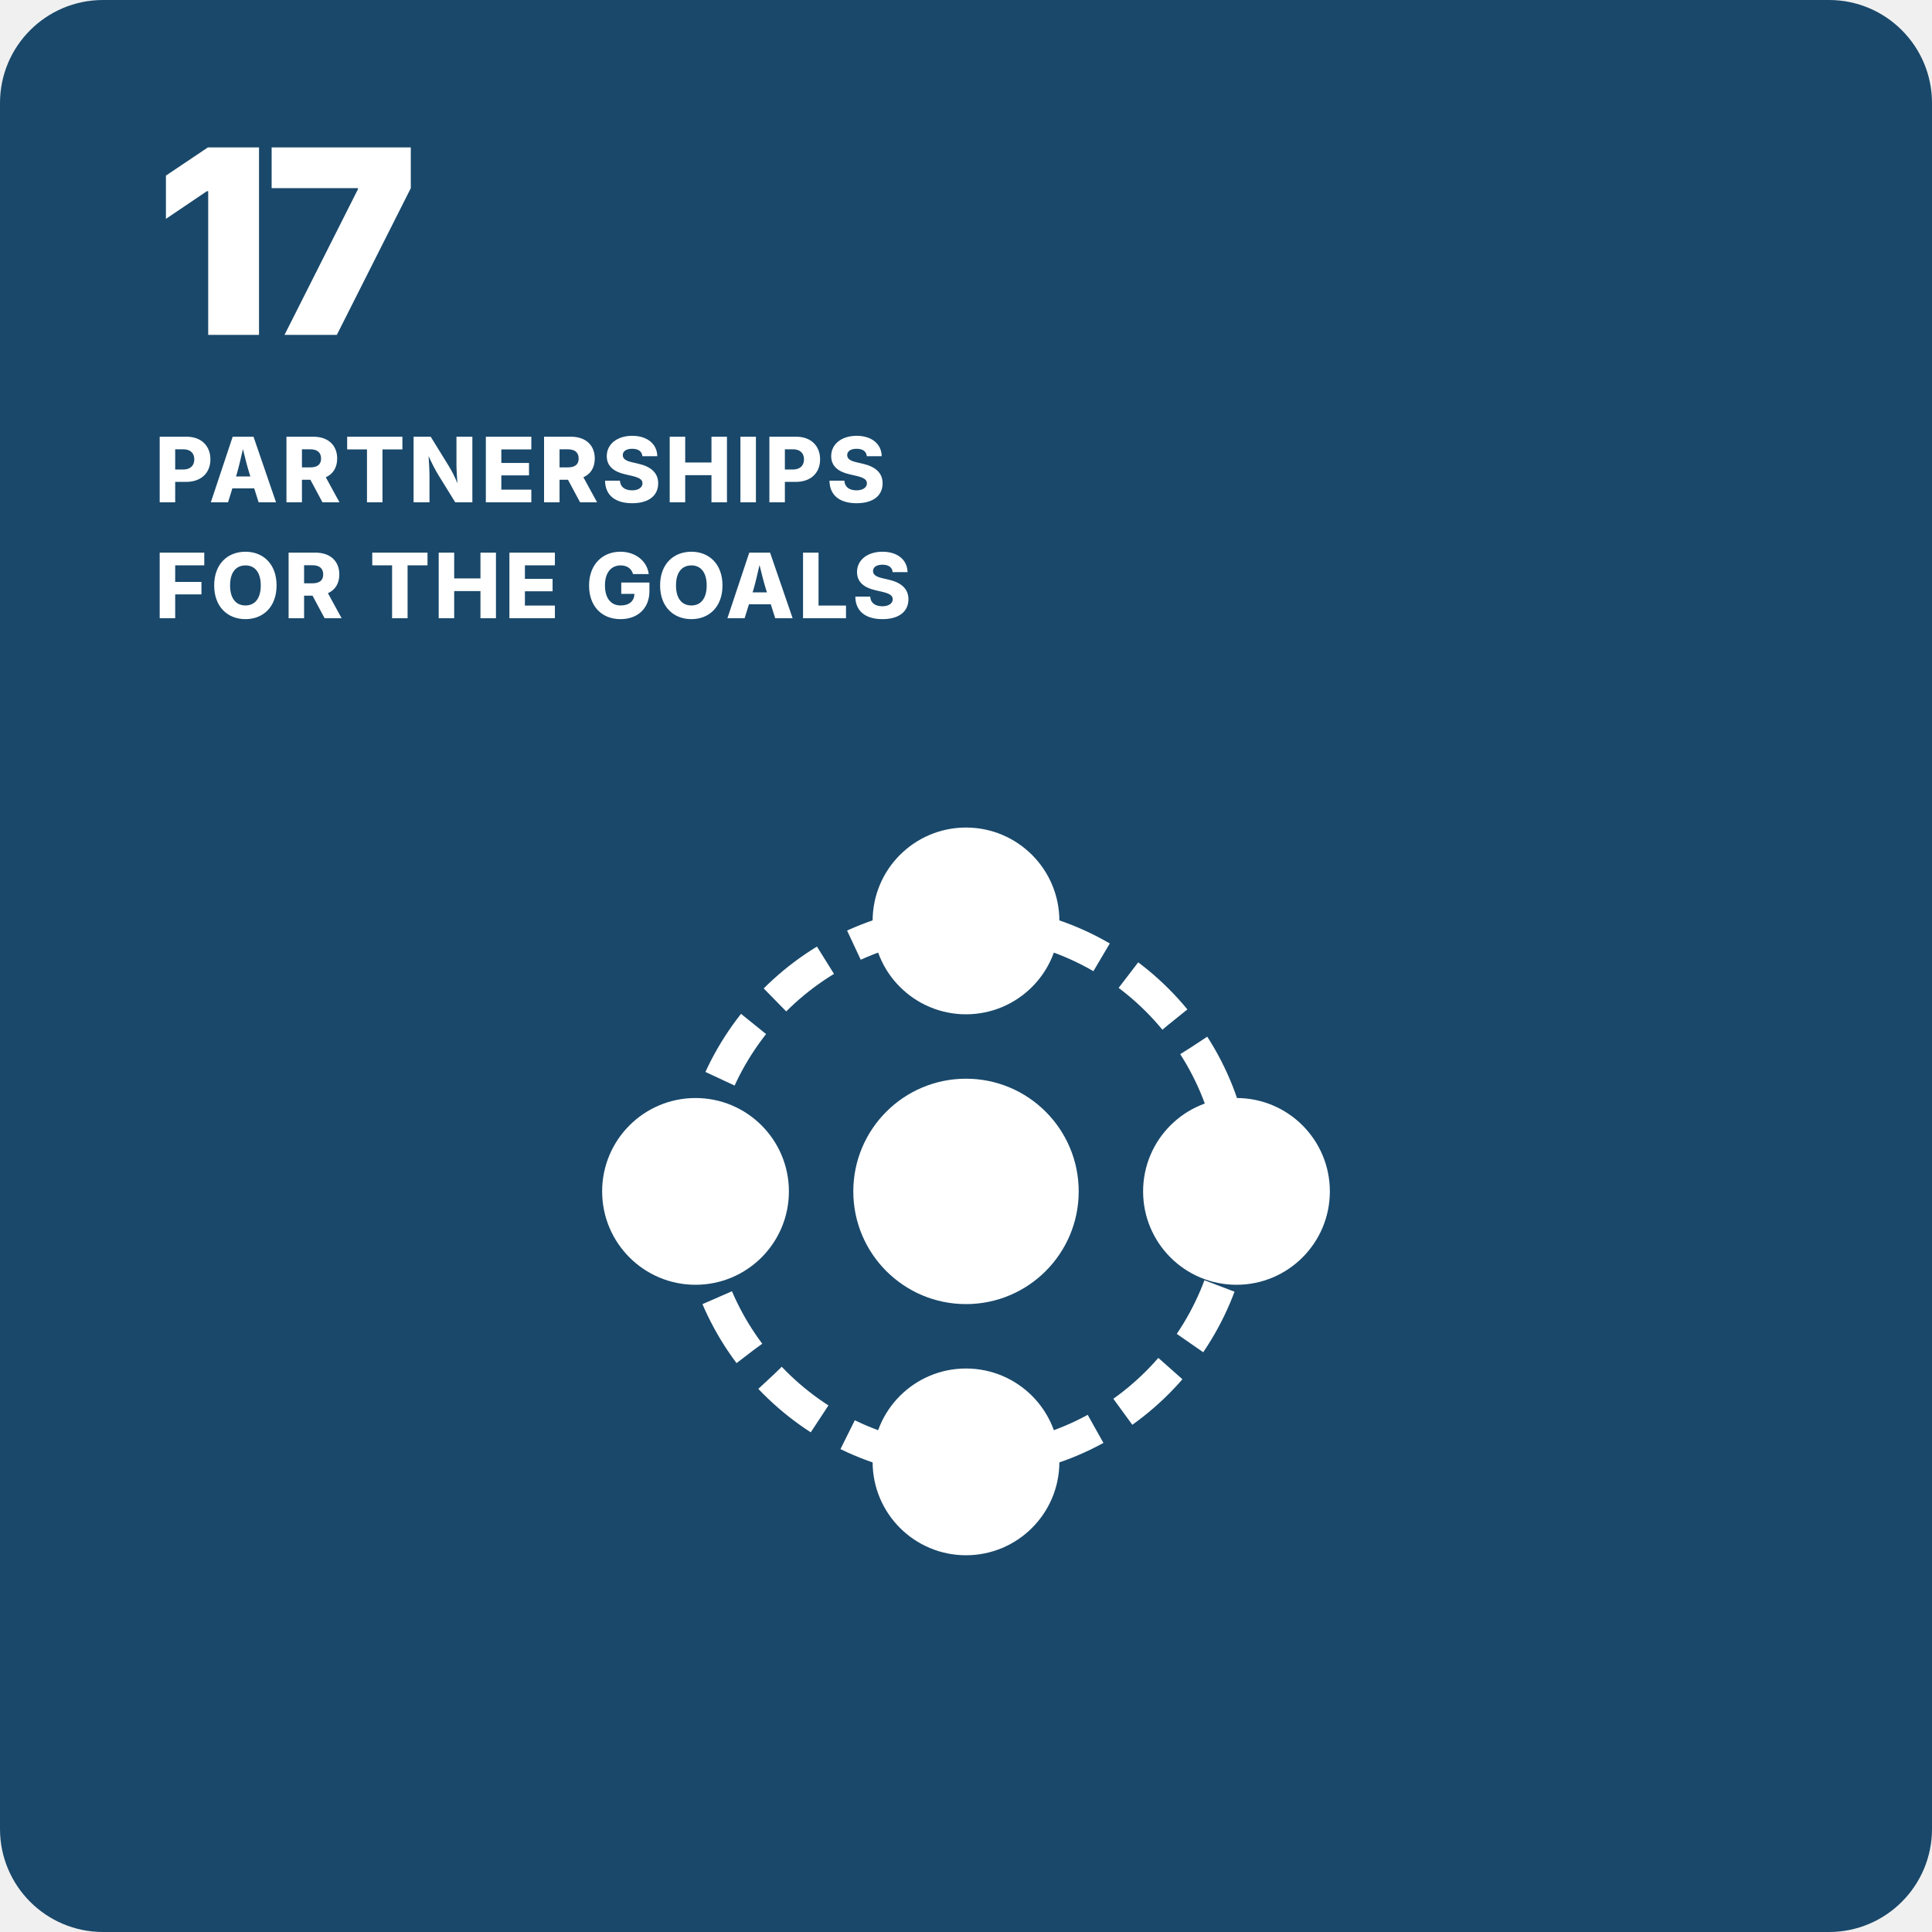
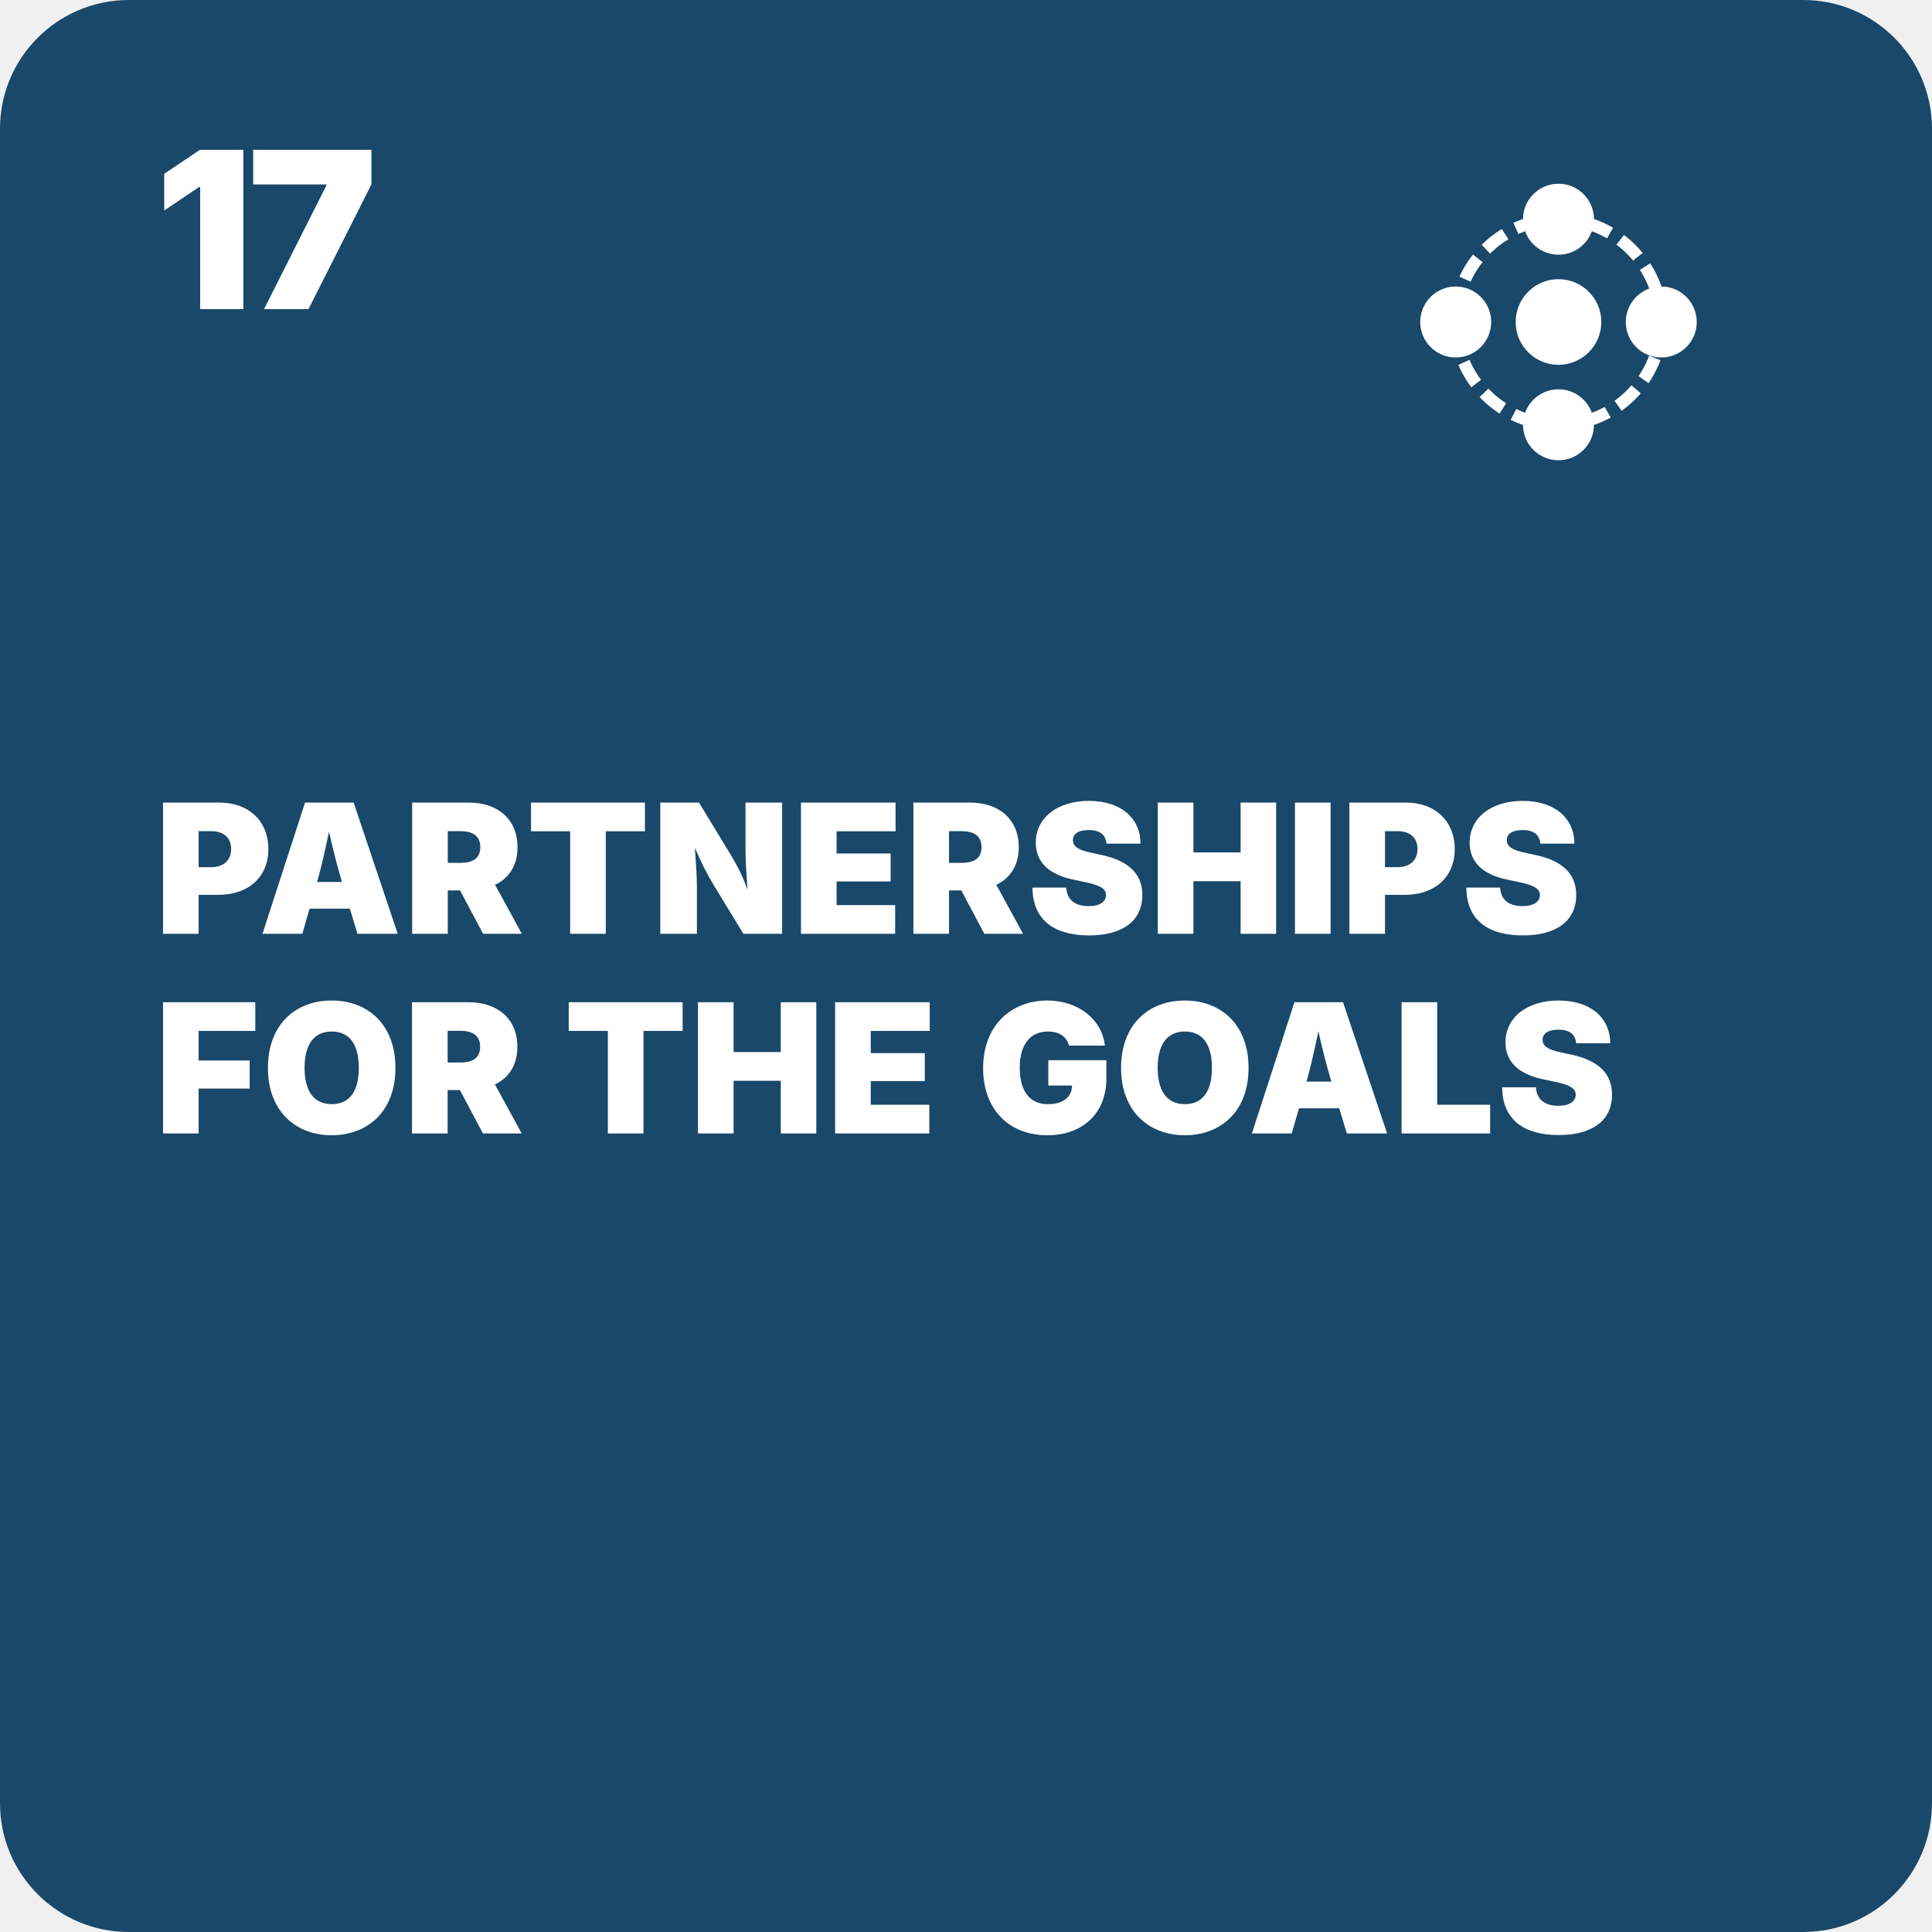
<svg xmlns="http://www.w3.org/2000/svg" viewBox="0 0 300 300" width="300" height="300">
-   <rect width="300" height="300" rx="16" fill="#19486A" />
-   <text x="24" y="52" fill="#FFFFFF" font-family="'Inter', Arial, sans-serif" font-weight="900" font-size="40" letter-spacing="-1">17</text>
-   <text x="24" y="78" fill="#FFFFFF" font-family="'Inter', Arial, sans-serif" font-weight="800" font-size="14" letter-spacing="0.5">PARTNERSHIPS</text>
-   <text x="24" y="96" fill="#FFFFFF" font-family="'Inter', Arial, sans-serif" font-weight="800" font-size="14" letter-spacing="0.5">FOR THE GOALS</text>
-   <g fill="none" stroke="#FFFFFF" stroke-width="5">
-     <circle cx="150" cy="185" r="42" stroke-dasharray="10 5" />
-     <circle cx="150" cy="143" r="12" fill="#FFFFFF" />
-     <circle cx="192" cy="185" r="12" fill="#FFFFFF" />
-     <circle cx="150" cy="227" r="12" fill="#FFFFFF" />
-     <circle cx="108" cy="185" r="12" fill="#FFFFFF" />
-     <circle cx="150" cy="185" r="15" fill="#FFFFFF" />
+   <rect width="300" height="300" rx="20" fill="#19486A" />
+   <text x="24" y="48" fill="#FFFFFF" font-family="'Inter', Arial, sans-serif" font-weight="900" font-size="34" letter-spacing="-1">17</text>
+   <text x="24" y="145" text-anchor="start" fill="#FFFFFF" font-family="'Inter', Arial, sans-serif" font-weight="900" font-size="28" letter-spacing="0.3">PARTNERSHIPS</text>
+   <text x="24" y="176" text-anchor="start" fill="#FFFFFF" font-family="'Inter', Arial, sans-serif" font-weight="900" font-size="28" letter-spacing="0.3">FOR THE GOALS</text>
+   <g transform="translate(242, 50) scale(0.38) translate(-150, -185)">
+     <g fill="none" stroke="#FFFFFF" stroke-width="5">
+       <circle cx="150" cy="185" r="42" stroke-dasharray="10 5" />
+       <circle cx="150" cy="143" r="12" fill="#FFFFFF" />
+       <circle cx="192" cy="185" r="12" fill="#FFFFFF" />
+       <circle cx="150" cy="227" r="12" fill="#FFFFFF" />
+       <circle cx="108" cy="185" r="12" fill="#FFFFFF" />
+       <circle cx="150" cy="185" r="15" fill="#FFFFFF" />
+     </g>
  </g>
</svg>
